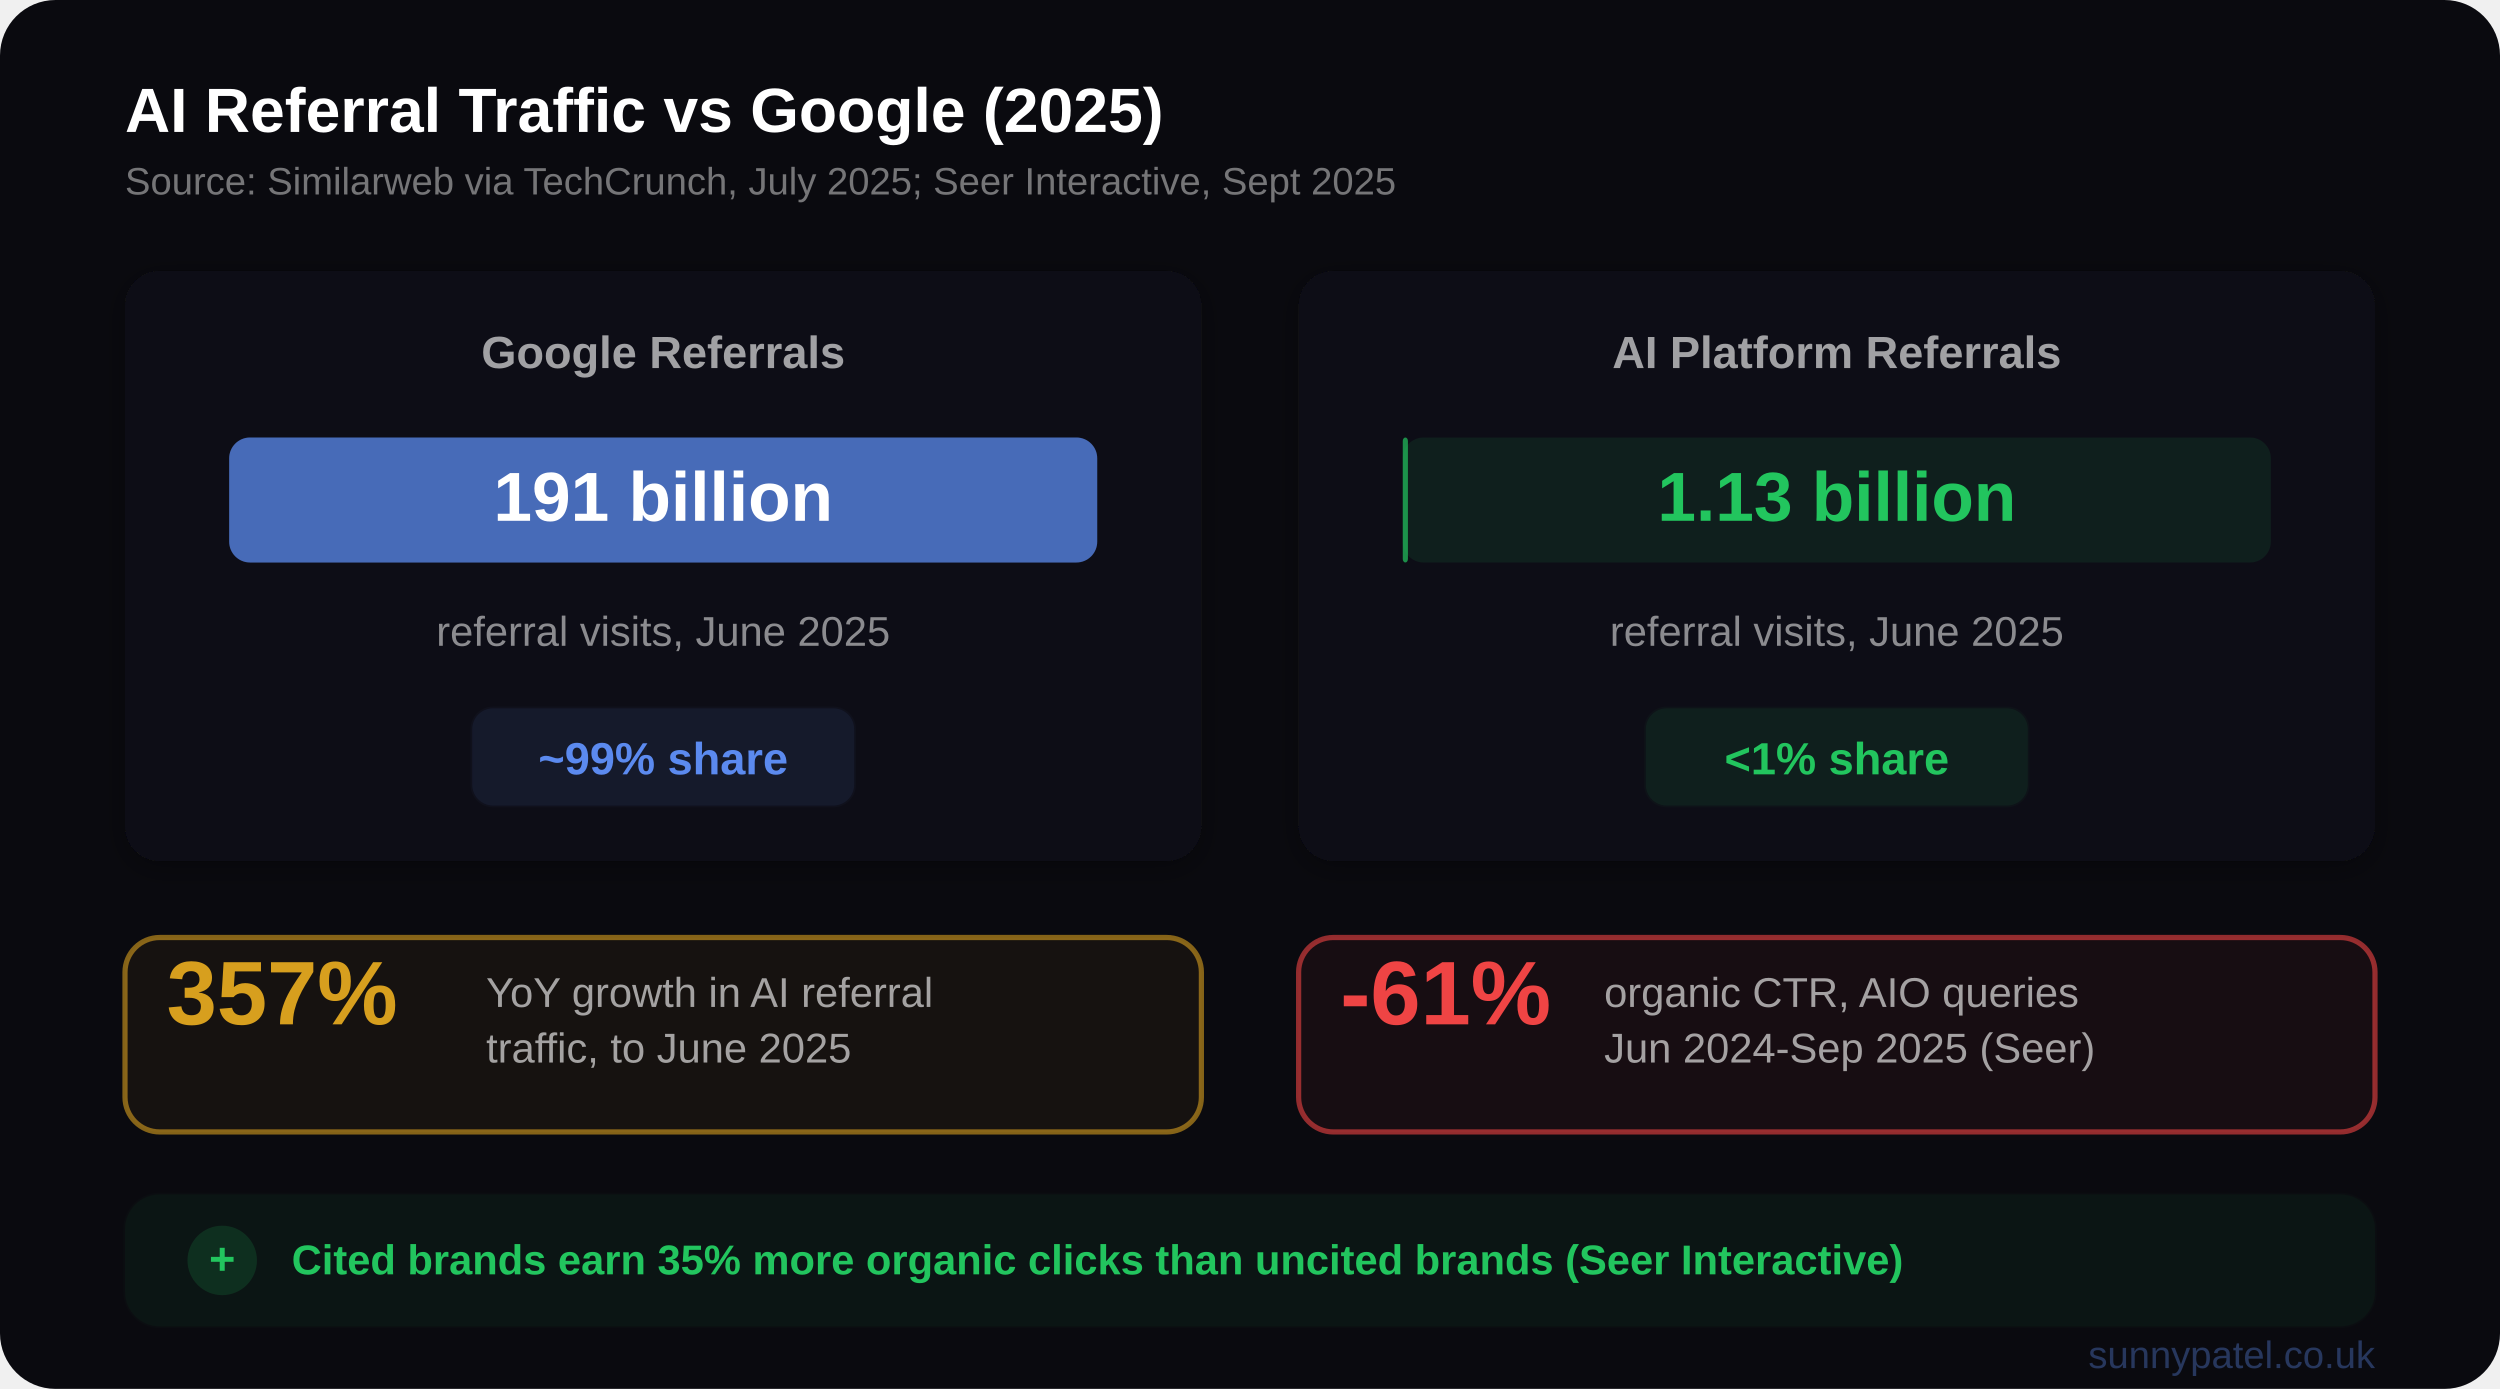
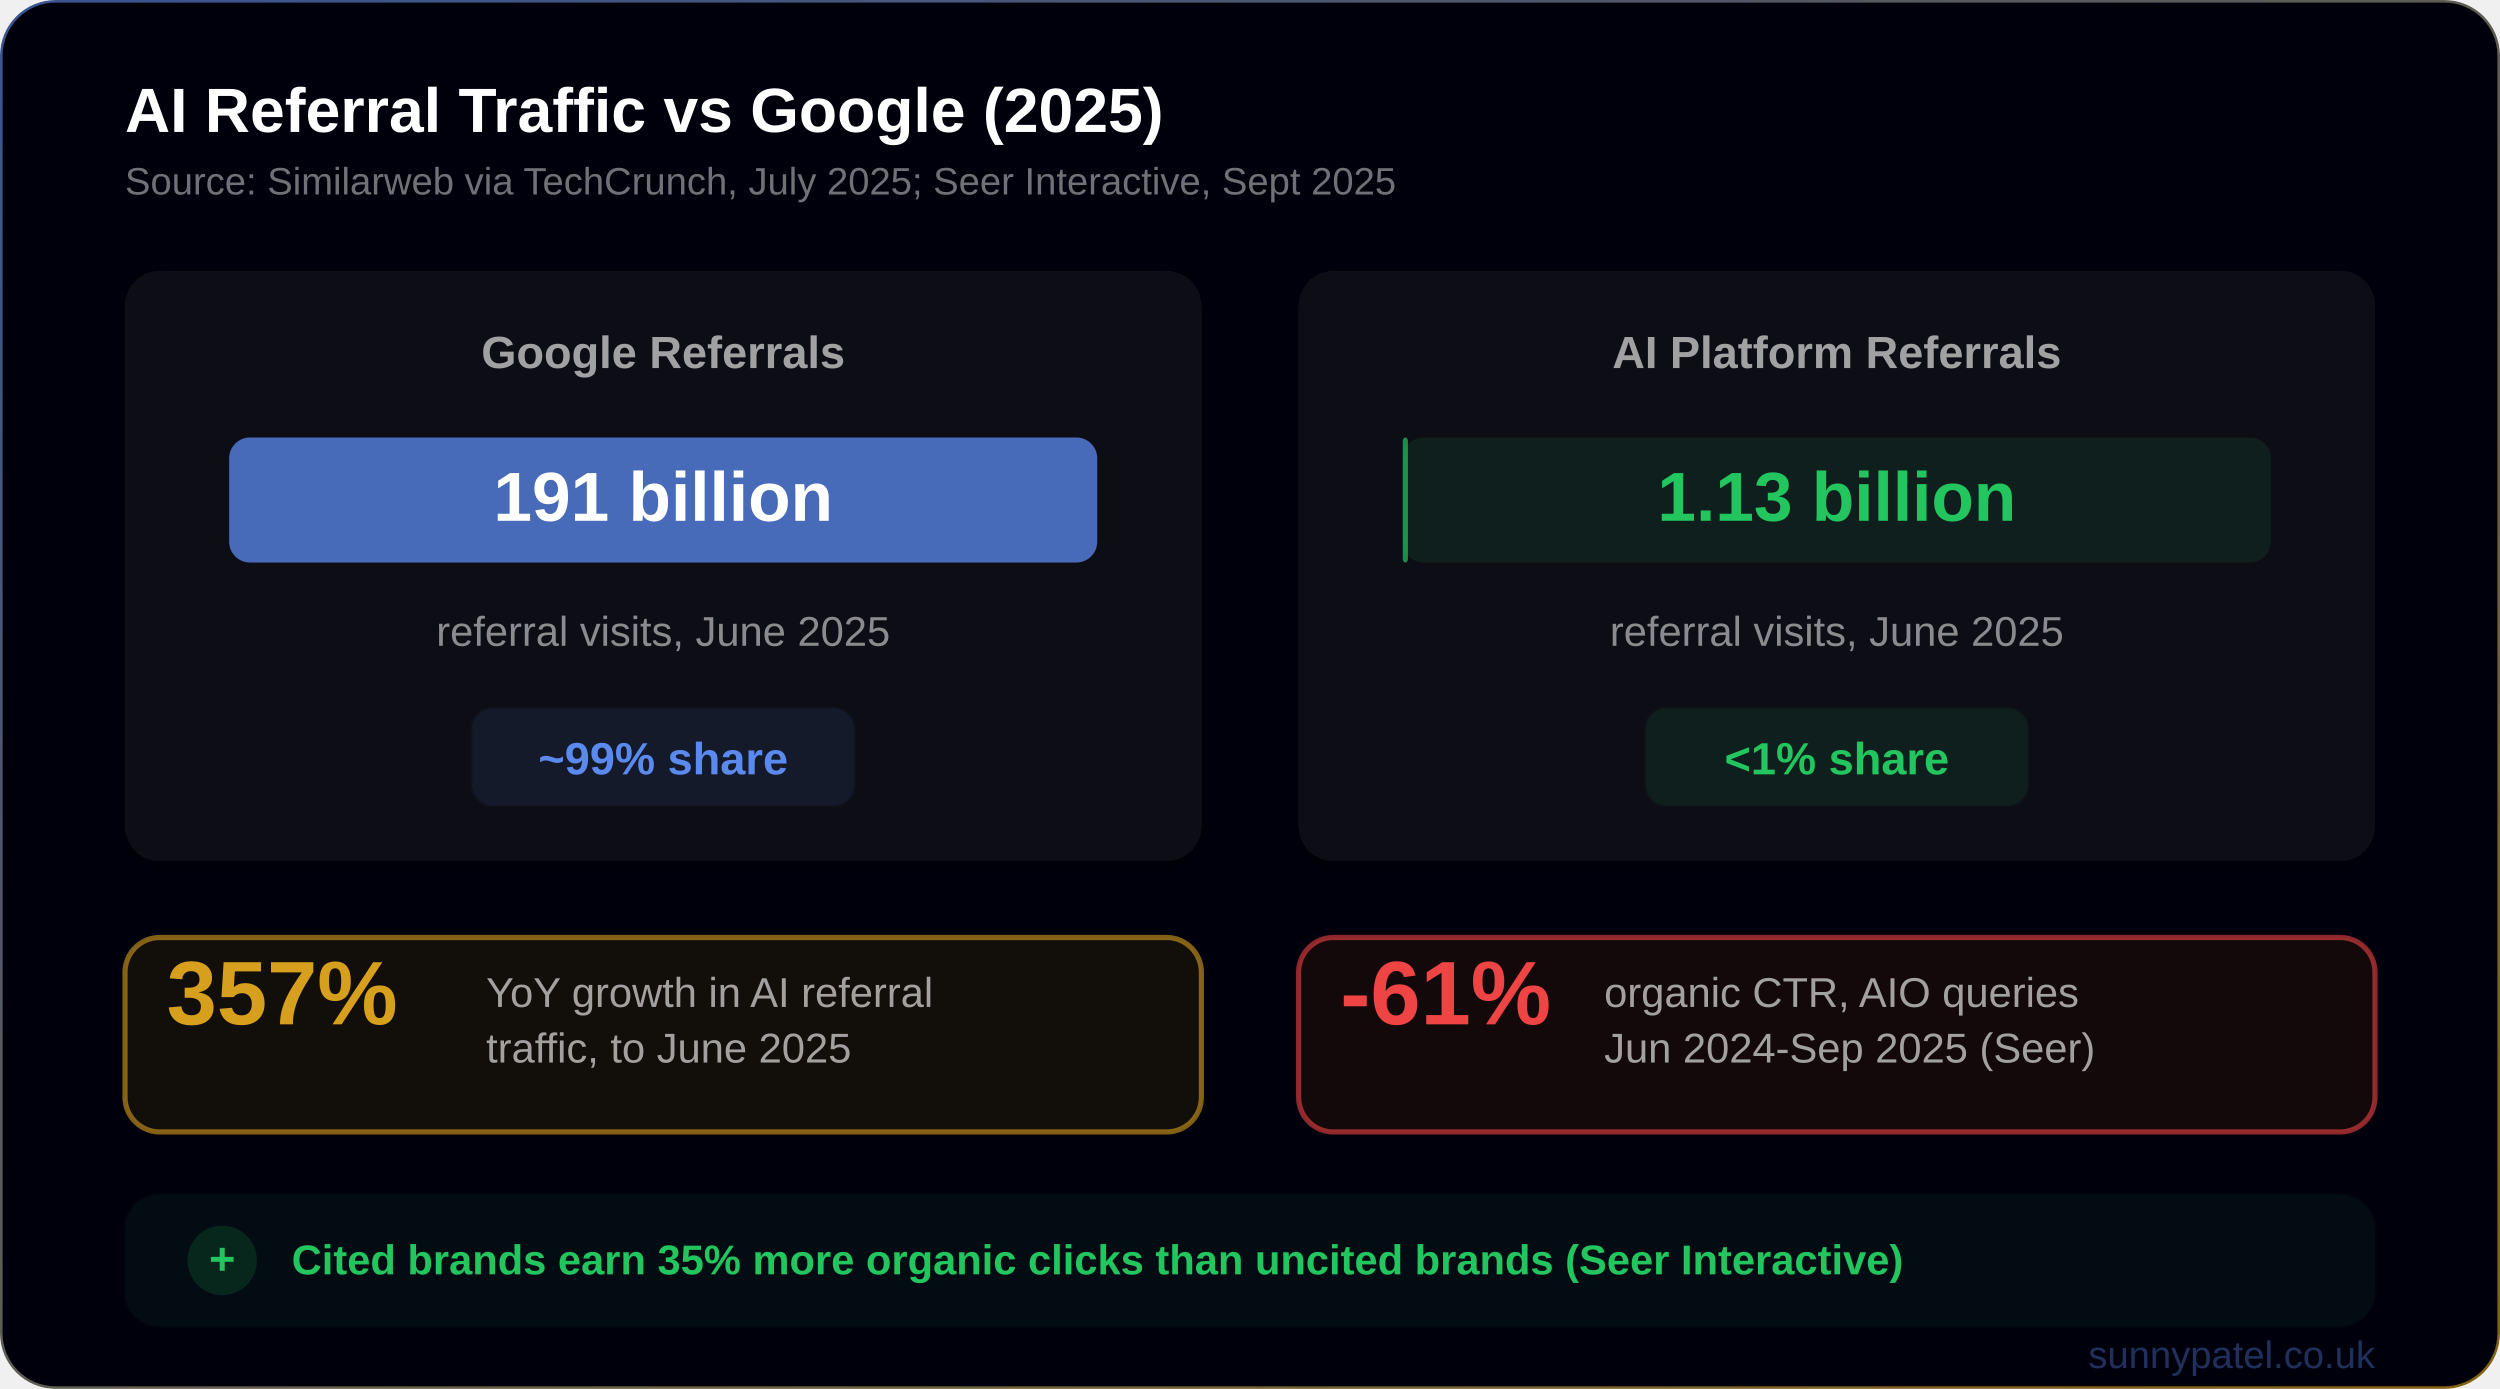
<svg xmlns="http://www.w3.org/2000/svg" viewBox="0 0 720 400" width="720" height="400">
  <defs>
+     <linearGradient id="brandFrameGrad" x1="0%" y1="0%" x2="100%" y2="100%">
+       <stop offset="0%" stop-color="#5B8AEF" />
+       <stop offset="100%" stop-color="#D79F1E" />
+     </linearGradient>
+     <filter id="brandFrameGlow" x="-20%" y="-20%" width="140%" height="140%">
+       <feGaussianBlur stdDeviation="3" result="b" />
+       <feMerge>
+         <feMergeNode in="b" />
+         <feMergeNode in="SourceGraphic" />
+       </feMerge>
+     </filter>
    <clipPath id="roundedBg1">
      <rect width="720" height="400" rx="16" ry="16" />
    </clipPath>
    <filter id="shadow1">
      <feDropShadow dx="0" dy="2" stdDeviation="4" flood-color="#000000" flood-opacity="0.3" />
    </filter>
  </defs>
  <g clip-path="url(#roundedBg1)">
-     <rect width="720" height="400" rx="16" ry="16" fill="#0a0a0f" />
+     <rect width="720" height="400" rx="16" ry="16" fill="#050507" stroke="url(#brandFrameGrad)" stroke-width="1.5" stroke-opacity="0.6" filter="url(#brandFrameGlow)" />
    <text x="36" y="38" font-family="Arial, Helvetica, sans-serif" font-size="18" font-weight="bold" fill="#ffffff">AI Referral Traffic vs Google (2025)</text>
    <text x="36" y="56" font-family="Arial, Helvetica, sans-serif" font-size="11" fill="#e0e0e0" opacity="0.5">Source: Similarweb via TechCrunch, July 2025; Seer Interactive, Sept 2025</text>
    <rect x="36" y="78" width="310" height="170" rx="10" ry="10" fill="#111118" filter="url(#shadow1)" />
    <text x="191" y="106" font-family="Arial, Helvetica, sans-serif" font-size="13" font-weight="bold" fill="#e0e0e0" text-anchor="middle" opacity="0.7">Google Referrals</text>
    <rect x="66" y="126" width="250" height="36" rx="6" ry="6" fill="#5B8AEF" opacity="0.15" />
    <rect x="66" y="126" width="250" height="36" rx="6" ry="6" fill="#5B8AEF" opacity="0.7" />
    <text x="191" y="150" font-family="Arial, Helvetica, sans-serif" font-size="20" font-weight="bold" fill="#ffffff" text-anchor="middle">191 billion</text>
    <text x="191" y="186" font-family="Arial, Helvetica, sans-serif" font-size="12" fill="#e0e0e0" text-anchor="middle" opacity="0.6">referral visits, June 2025</text>
    <rect x="136" y="204" width="110" height="28" rx="6" ry="6" fill="#5B8AEF" opacity="0.1" stroke="#5B8AEF" stroke-width="1" stroke-opacity="0.3" />
    <text x="191" y="223" font-family="Arial, Helvetica, sans-serif" font-size="13" font-weight="bold" fill="#5B8AEF" text-anchor="middle">~99% share</text>
    <rect x="374" y="78" width="310" height="170" rx="10" ry="10" fill="#111118" filter="url(#shadow1)" />
    <text x="529" y="106" font-family="Arial, Helvetica, sans-serif" font-size="13" font-weight="bold" fill="#e0e0e0" text-anchor="middle" opacity="0.7">AI Platform Referrals</text>
    <rect x="404" y="126" width="250" height="36" rx="6" ry="6" fill="#22c55e" opacity="0.1" />
    <rect x="404" y="126" width="1.48" height="36" rx="1" ry="1" fill="#22c55e" opacity="0.7" />
    <text x="529" y="150" font-family="Arial, Helvetica, sans-serif" font-size="20" font-weight="bold" fill="#22c55e" text-anchor="middle">1.13 billion</text>
    <text x="529" y="186" font-family="Arial, Helvetica, sans-serif" font-size="12" fill="#e0e0e0" text-anchor="middle" opacity="0.6">referral visits, June 2025</text>
    <rect x="474" y="204" width="110" height="28" rx="6" ry="6" fill="#22c55e" opacity="0.1" stroke="#22c55e" stroke-width="1" stroke-opacity="0.3" />
    <text x="529" y="223" font-family="Arial, Helvetica, sans-serif" font-size="13" font-weight="bold" fill="#22c55e" text-anchor="middle">&lt;1% share</text>
-     <rect x="36" y="270" width="310" height="56" rx="10" ry="10" fill="#0a0a0f" stroke="#d79f1e" stroke-width="1.5" stroke-opacity="0.6" />
+     <rect x="36" y="270" width="310" height="56" rx="10" ry="10" fill="#050507" stroke="#d79f1e" stroke-width="1.5" stroke-opacity="0.6" />
    <rect x="36" y="270" width="310" height="56" rx="10" ry="10" fill="#d79f1e" opacity="0.06" />
    <text x="48" y="295" font-family="Arial, Helvetica, sans-serif" font-size="26" font-weight="bold" fill="#d79f1e">357%</text>
    <text x="140" y="290" font-family="Arial, Helvetica, sans-serif" font-size="12" fill="#e0e0e0" opacity="0.7">YoY growth in AI referral</text>
    <text x="140" y="306" font-family="Arial, Helvetica, sans-serif" font-size="12" fill="#e0e0e0" opacity="0.7">traffic, to June 2025</text>
-     <rect x="374" y="270" width="310" height="56" rx="10" ry="10" fill="#0a0a0f" stroke="#ef4444" stroke-width="1.5" stroke-opacity="0.6" />
+     <rect x="374" y="270" width="310" height="56" rx="10" ry="10" fill="#050507" stroke="#ef4444" stroke-width="1.5" stroke-opacity="0.6" />
    <rect x="374" y="270" width="310" height="56" rx="10" ry="10" fill="#ef4444" opacity="0.06" />
    <text x="386" y="295" font-family="Arial, Helvetica, sans-serif" font-size="26" font-weight="bold" fill="#ef4444">-61%</text>
    <text x="462" y="290" font-family="Arial, Helvetica, sans-serif" font-size="12" fill="#e0e0e0" opacity="0.7">organic CTR, AIO queries</text>
    <text x="462" y="306" font-family="Arial, Helvetica, sans-serif" font-size="12" fill="#e0e0e0" opacity="0.7">Jun 2024-Sep 2025 (Seer)</text>
    <rect x="36" y="344" width="648" height="38" rx="10" ry="10" fill="#22c55e" opacity="0.06" stroke="#22c55e" stroke-width="1" stroke-opacity="0.3" />
    <circle cx="64" cy="363" r="10" fill="#22c55e" opacity="0.15" />
    <text x="64" y="367" font-family="Arial, Helvetica, sans-serif" font-size="13" fill="#22c55e" text-anchor="middle" font-weight="bold">+</text>
    <text x="84" y="367" font-family="Arial, Helvetica, sans-serif" font-size="12" font-weight="bold" fill="#22c55e">Cited brands earn 35% more organic clicks than uncited brands (Seer Interactive)</text>
    <text x="684" y="394" font-family="Arial, Helvetica, sans-serif" font-size="11" fill="#5B8AEF" text-anchor="end" opacity="0.35">sunnypatel.co.uk</text>
  </g>
</svg>
